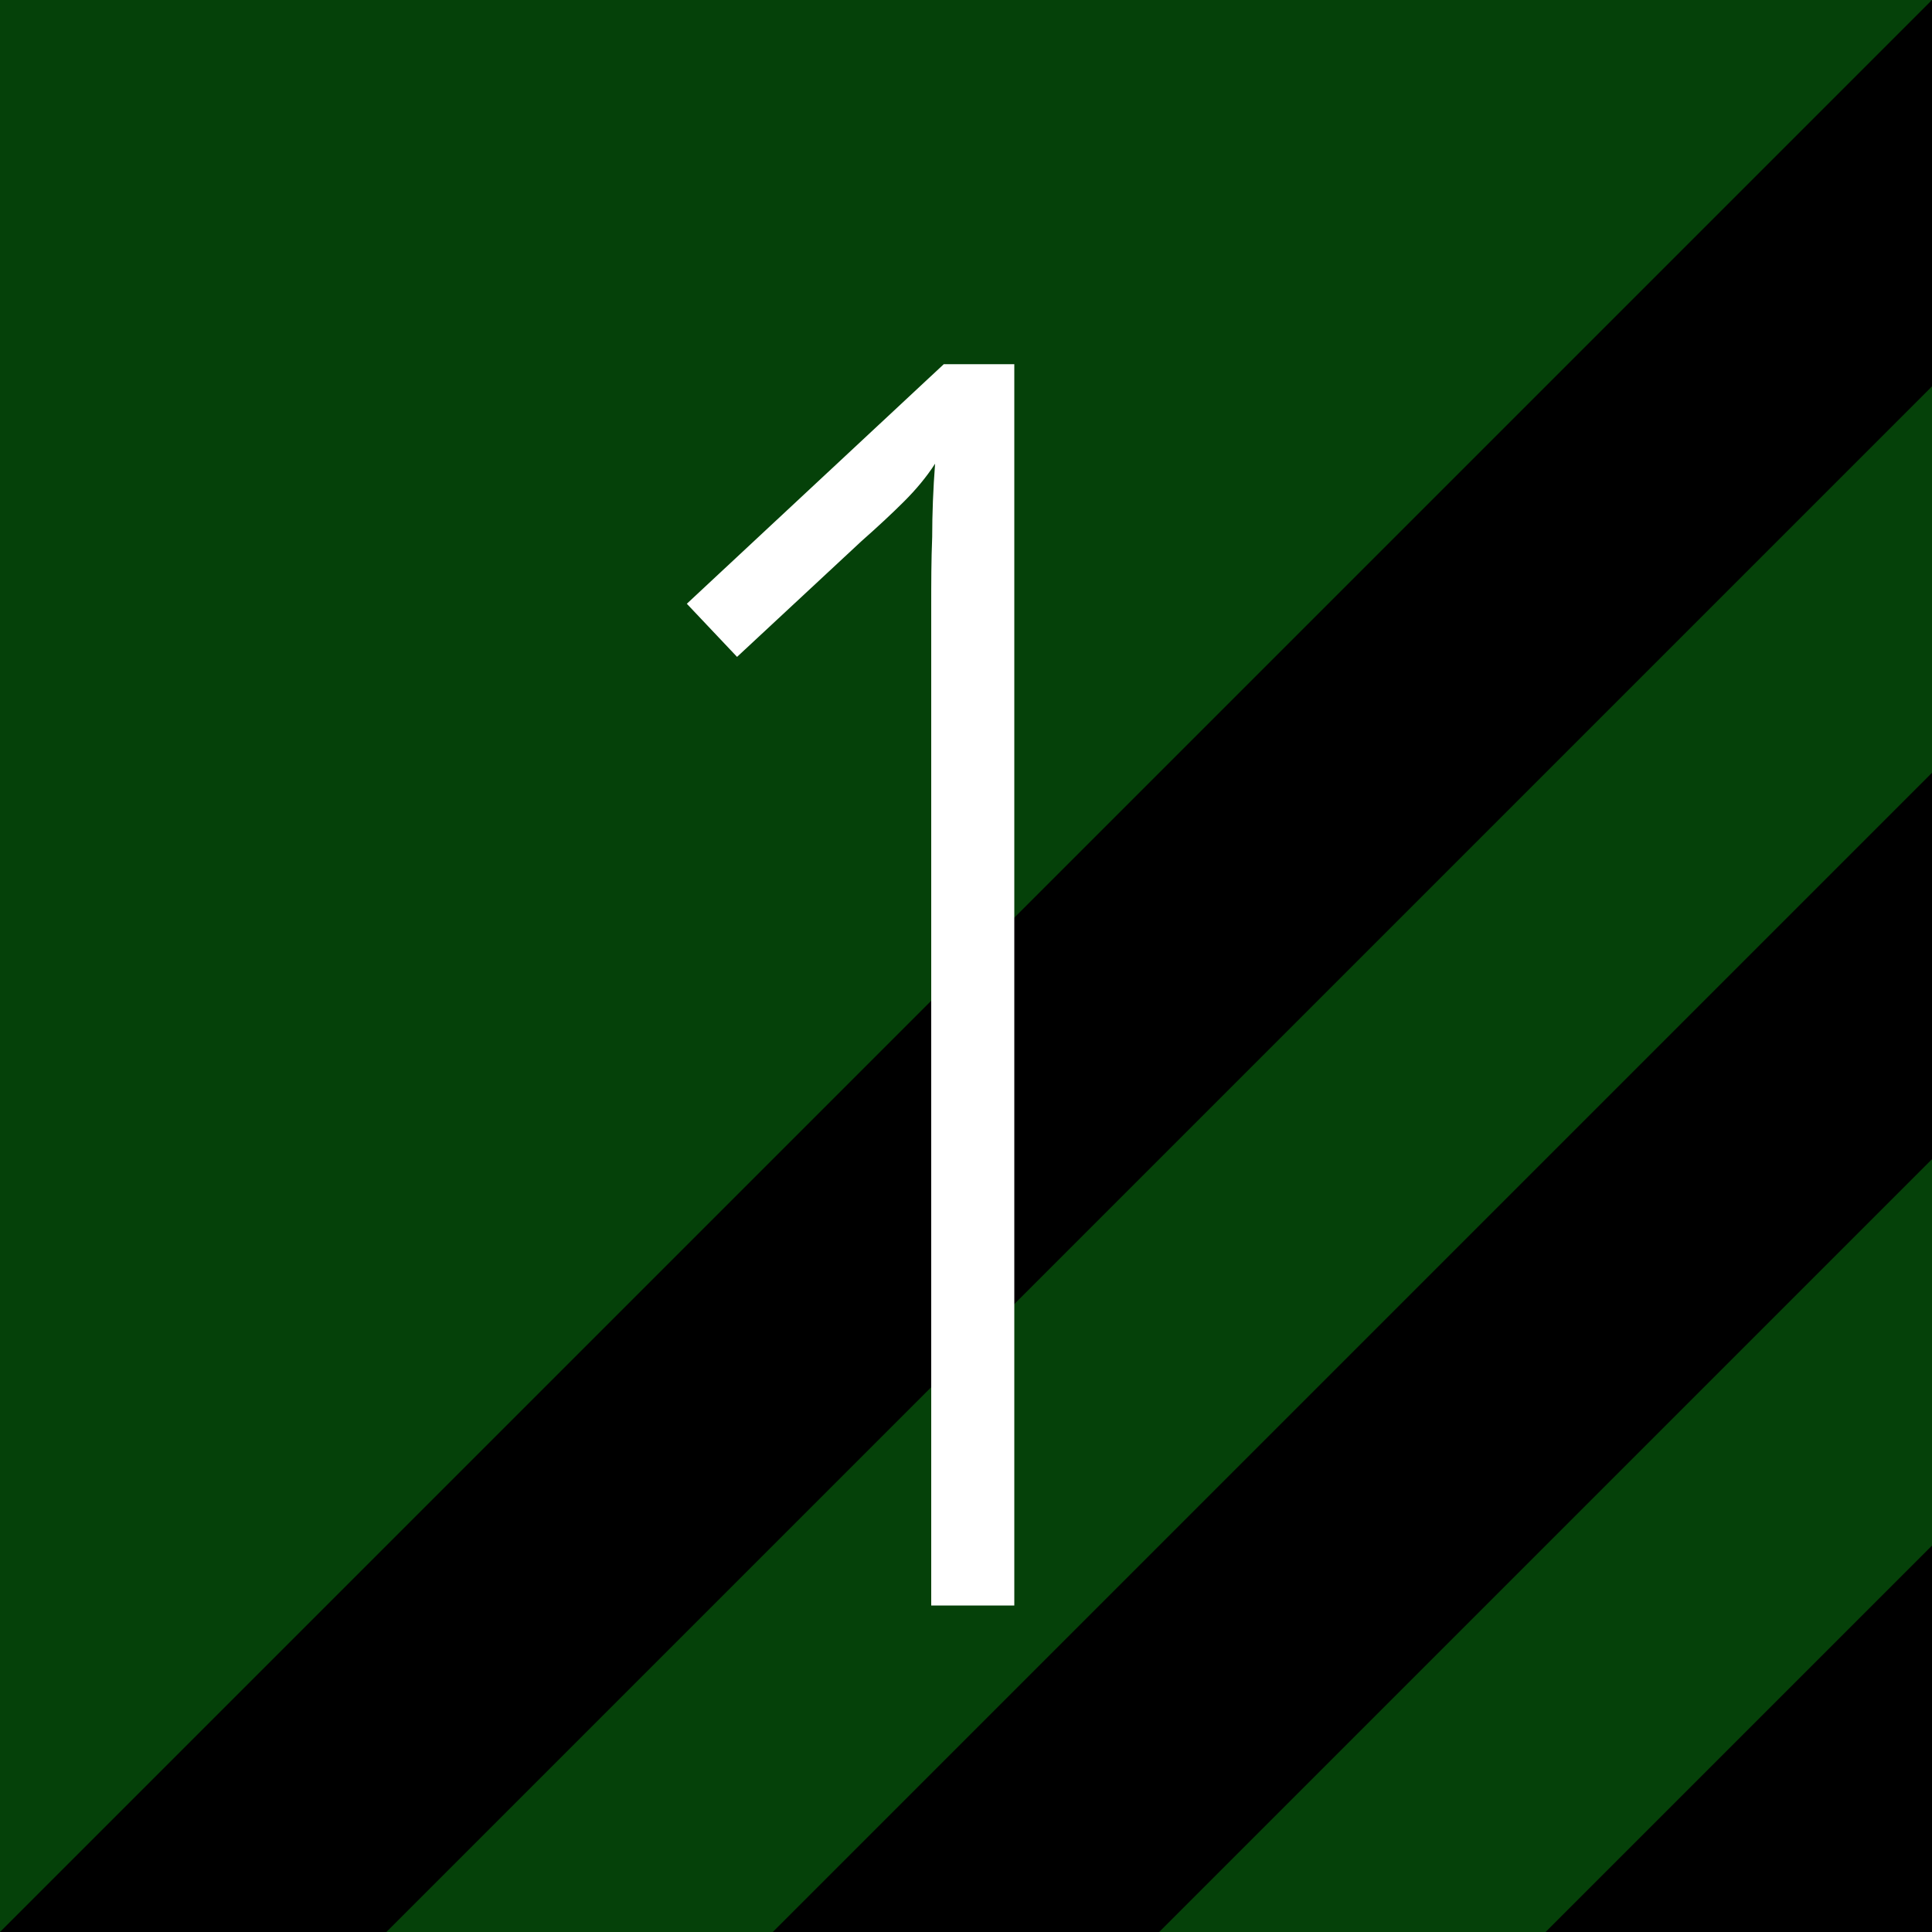
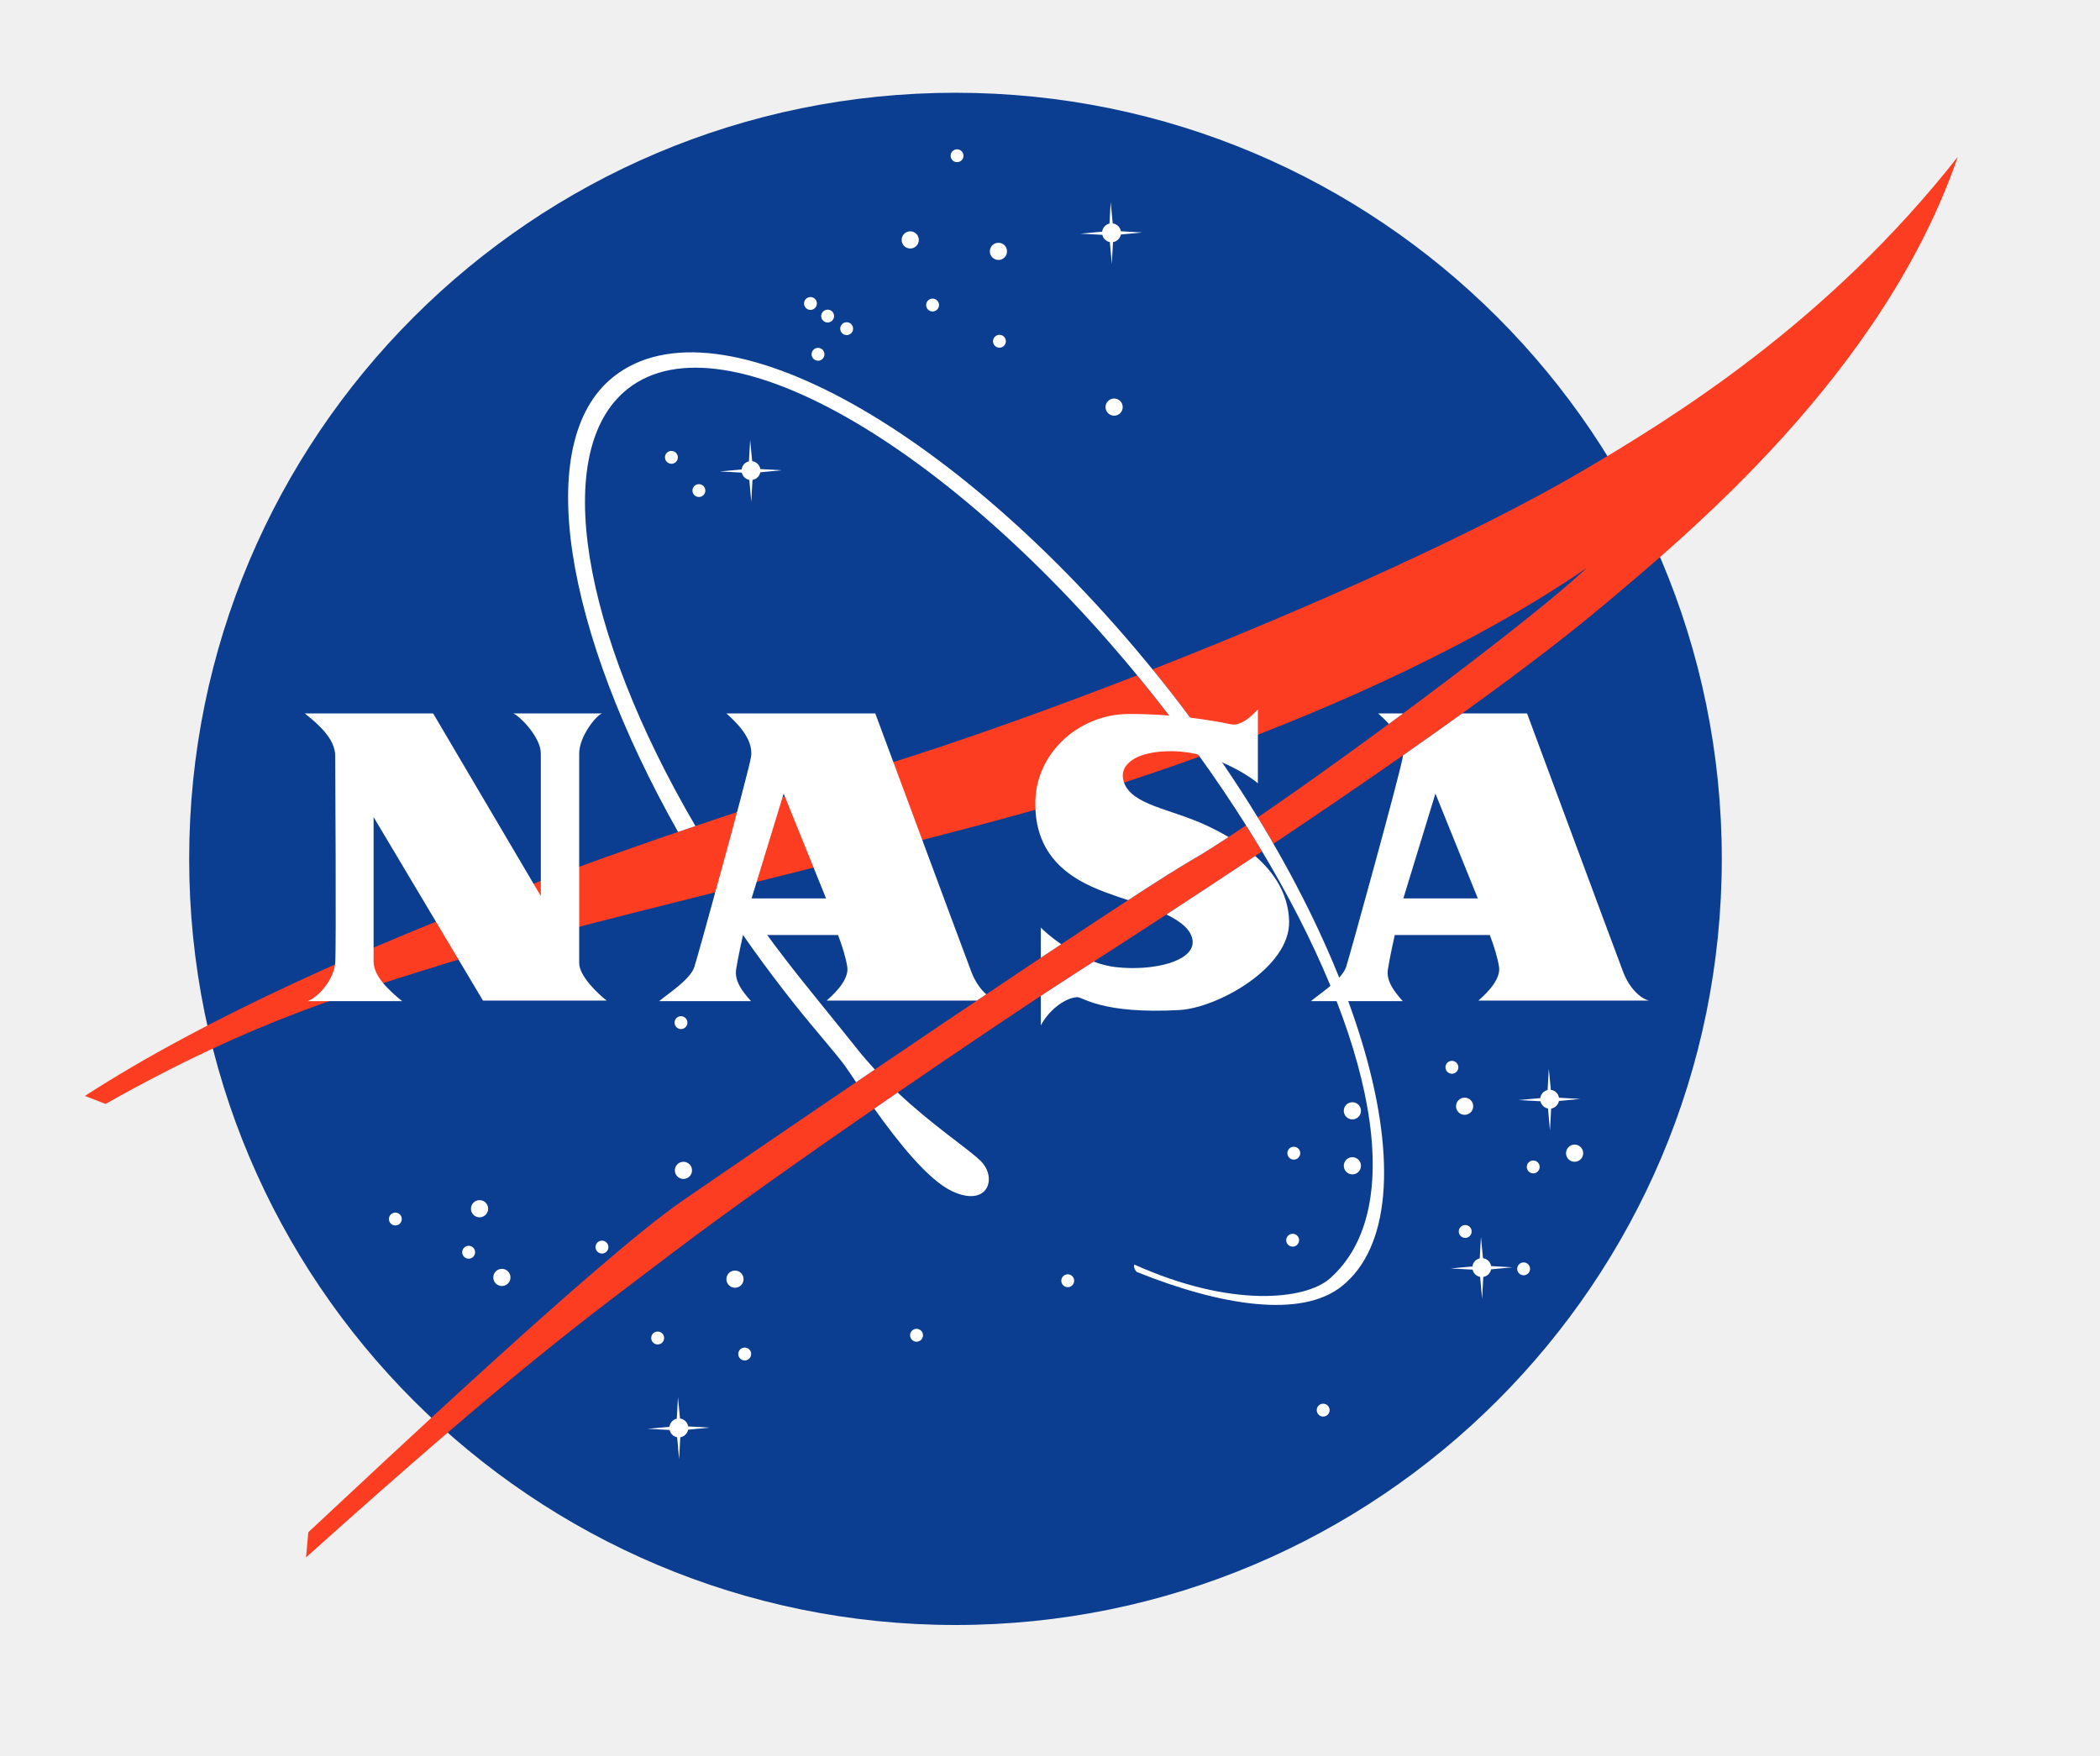
- <svg xmlns="http://www.w3.org/2000/svg" viewBox="0 0 200 200">
-   <defs>
-     <style>
-       .dark { fill: #054109; }
-       .text { fill: #fff; }
-       .cls-3 { fill: #0b5d18; }
-     </style>
-   </defs>
-   <rect class="dark" x="0" y="0" width="200" height="200" />
-   <polygon class="light" points="0 200 200 0 200 200 0 200" />
-   <polygon class="dark" points="40 200 200 40 200 200 40 200" />
-   <polygon class="light" points="80 200 200 80 200 200 80 200" />
-   <polygon class="dark" points="120 200 200 120 200 200 120 200" />
-   <polygon class="light" points="160 200 200 160 200 200 160 200" />
-   <path class="text" d="M105.1,166.2h-8.7v-96.2c0-2.5,0-5,0-7.3,0-2.3,0-4.7.1-7.1,0-2.4.1-5,.3-7.6-.9,1.4-2,2.7-3.2,3.9s-2.7,2.6-4.4,4.1l-12.9,12-5.2-5.5,26.6-24.8h7.3v128.5Z" />
+ <svg xmlns="http://www.w3.org/2000/svg" height="92" viewBox="0 0 110 92" width="110">
+   <circle cx="50.049" cy="45" fill="#0b3d91" r="40.14" />
+   <g fill="#fff">
+     <circle cx="47.679" cy="12.57" r=".45" />
+     <circle cx="52.299" cy="13.17" r=".45" />
+     <circle cx="58.359" cy="21.33" r=".45" />
+     <circle cx="25.119" cy="63.33" r=".45" />
+     <circle cx="26.289" cy="66.93" r=".45" />
+     <circle cx="20.709" cy="63.87" r=".337" />
+     <circle cx="39.009" cy="70.942" r=".338" />
+     <circle cx="67.711" cy="64.98" r=".337" />
+     <circle cx="76.052" cy="55.92" r=".338" />
+     <circle cx="35.169" cy="23.962" r=".337" />
+     <circle cx="44.349" cy="17.22" r=".337" />
+     <circle cx="43.352" cy="16.56" r=".337" />
+     <circle cx="42.452" cy="15.9" r=".337" />
+     <circle cx="36.609" cy="25.703" r=".337" />
+     <circle cx="50.131" cy="8.16" r=".337" />
+     <circle cx="52.352" cy="17.88" r=".337" />
+     <circle cx="48.849" cy="15.982" r=".337" />
+     <circle cx="42.849" cy="18.563" r=".337" />
+     <circle cx="69.309" cy="73.883" r=".337" />
+     <circle cx="24.549" cy="65.61" r=".338" />
+     <circle cx="48.009" cy="69.96" r=".338" />
+     <circle cx="31.531" cy="65.34" r=".338" />
+     <circle cx="34.449" cy="70.103" r=".338" />
+     <circle cx="55.929" cy="67.103" r=".337" />
+     <circle cx="67.771" cy="60.42" r=".337" />
+     <circle cx="76.749" cy="64.522" r=".337" />
+     <circle cx="79.809" cy="66.48" r=".337" />
+     <circle cx="80.312" cy="61.14" r=".337" />
+     <circle cx="35.671" cy="53.58" r=".337" />
+     <circle cx="35.799" cy="61.32" r=".45" />
+     <circle cx="38.499" cy="67.02" r=".45" />
+     <circle cx="70.839" cy="61.08" r=".45" />
+     <circle cx="82.479" cy="60.42" r=".45" />
+     <circle cx="76.719" cy="57.96" r=".45" />
+     <circle cx="70.839" cy="58.2" r=".45" />
+     <path d="M58.71 12.288l1.119-.107-1.117-.063c-.035-.216-.208-.385-.426-.413l-.107-1.114-.064 1.123c-.202.045-.357.214-.382.424l-1.144.104 1.152.062c.042.193.198.344.394.38l.104 1.148.061-1.146C58.507 12.651 58.671 12.492 58.71 12.288z" />
+     <path d="M39.824 24.746l1.119-.107-1.117-.063c-.034-.216-.208-.385-.426-.413l-.107-1.114-.063 1.123c-.203.045-.358.214-.383.424l-1.144.104 1.152.062c.042.193.198.344.394.38l.104 1.148.062-1.146C39.622 25.11 39.786 24.95 39.824 24.746z" />
+     <path d="M81.659 57.684l1.119-.107-1.117-.063c-.034-.216-.208-.385-.426-.413l-.107-1.114-.063 1.123c-.202.045-.357.214-.382.424l-1.144.104 1.152.062c.042.193.198.344.394.38l.104 1.148.062-1.146C81.456 58.048 81.62 57.889 81.659 57.684z" />
+     <path d="M36.044 74.906l1.119-.107-1.117-.063c-.035-.216-.208-.385-.426-.413l-.107-1.113-.063 1.122c-.203.045-.358.214-.383.424l-1.144.104 1.152.062c.042.193.198.345.394.38l.104 1.148.062-1.146C35.841 75.27 36.006 75.11 36.044 74.906z" />
+     <path d="M78.104 66.506l1.119-.107-1.117-.063c-.034-.216-.208-.385-.426-.413l-.107-1.114-.063 1.122c-.202.045-.357.214-.382.424l-1.144.104 1.152.062c.042.193.198.344.394.38l.104 1.148.062-1.146C77.901 66.87 78.066 66.71 78.104 66.506z" />
+     <path d="M59.568 35.385c-4.667 1.814-9.219 3.433-13.06 4.635-7.805 2.444-29.16 9.06-42.06 17.4l1.08.42c7.86-4.44 12.969-5.835 17.88-7.38 5.34-1.68 22.603-5.72 30.42-7.92 2.641-.743 5.734-1.716 9.01-2.9-.762-1.063-1.566-2.129-2.412-3.193C60.143 36.088 59.856 35.734 59.568 35.385zM65.27 43.244c-1.13.763-2.077 1.372-2.74 1.756-3.84 2.22-22.561 15-26.82 17.94s-16.08 14.1-19.56 17.34l-.12 1.319c11.22-10.08 14.74-12.566 19.2-15.959 5.52-4.2 16.939-11.97 20.82-14.46 3.71-2.38 7.056-4.569 10.059-6.572-.049-.082-.098-.164-.147-.247C65.736 43.99 65.505 43.618 65.27 43.244zM82.809 24.72c-5.466 3.204-14.081 7.071-22.439 10.352.2.245.399.492.597.741.934 1.176 1.815 2.36 2.644 3.545 6.57-2.42 13.779-5.668 19.499-9.599-2.725 2.582-11.734 9.315-17.227 13.068.283.461.557.922.822 1.381 8.322-5.569 13.922-9.668 17.185-12.409 4.5-3.78 14.76-12.24 18.66-23.58C95.709 16.92 87.621 21.899 82.809 24.72z" fill="#fc3d21" />
+     <path d="M44.884 54.939c-.885-1.114-2.109-2.606-3.028-3.763-1.229-1.547-2.366-3.11-3.408-4.671-.34.085-.679.17-1.018.255 1.258 1.963 2.655 3.923 4.177 5.839 1.112 1.4 2.123 2.527 2.641 3.228.105.142.313.456.594.874.324-.22.651-.442.981-.666C45.504 55.688 45.189 55.323 44.884 54.939zM51.344 60.803c-.727-.688-2.49-1.837-4.325-3.561-.405.278-.814.56-1.224.844 1.185 1.67 2.799 3.721 4.063 4.319C51.762 63.307 52.275 61.685 51.344 60.803zM60.967 35.813c-10.492-13.206-23.309-20.461-28.835-16.07-4.292 3.41-2.53 13.376 3.386 23.845.306-.105.609-.208.909-.31-5.971-10.2-7.605-19.679-3.557-22.896 5.087-4.042 17.37 3.241 27.558 16.064 2.109 2.654 3.963 5.318 5.533 7.915 6.012 9.95 7.857 18.948 3.703 22.621-1.271 1.124-5.155 1.565-10.243-.725-.071.089.043.33.132.389 4.392 1.766 8.599 2.439 10.723.752C75.38 63.342 71.459 49.019 60.967 35.813z" />
+     <path d="M15.969 37.38h6.72l5.64 9.57c0 0 0-6.93 0-7.47 0-.84-1.065-1.935-1.44-2.1.45 0 4.38 0 4.65 0-.285.075-1.2 1.185-1.2 2.1 0 .45 0 10.5 0 10.98 0 .675.975 1.605 1.44 1.965h-6.48l-5.73-9.615c0 0 0 7.17 0 7.56 0 .75.735 1.47 1.5 2.085h-4.95c.705-.3 1.38-1.245 1.44-1.995s0-10.425 0-10.845C17.559 38.7 16.674 37.95 15.969 37.38z" />
+     <path d="M77.439 52.425h8.94c-.495-.12-1.05-.705-1.35-1.485-.3-.78-5.04-13.56-5.04-13.56H76.59c-.964.694-1.997 1.426-3.1 2.197-.003.028-.006.056-.011.083-.148.9-2.808 10.534-2.97 11.01-.225.66-1.38 1.395-1.845 1.785h4.815c-.48-.54-.87-1.065-.78-1.665.09-.6.36-1.8.36-1.8h4.98c.225.6.393 1.139.48 1.65C78.624 51.255 77.994 51.945 77.439 52.425zM73.509 47.07l1.68-5.49 2.22 5.49H73.509zM72.752 37.928c.247-.182.495-.365.742-.548h-1.305C72.319 37.5 72.534 37.689 72.752 37.928z" />
+     <path d="M38.559 50.79c.09-.6.36-1.8.36-1.8h4.98c.225.6.393 1.139.48 1.65.105.615-.525 1.305-1.08 1.785h7.871c.164-.11.327-.22.49-.329-.305-.27-.586-.675-.771-1.156-.3-.78-5.04-13.56-5.04-13.56h-7.8c.375.345 1.455 1.275 1.29 2.28-.147.9-2.808 10.534-2.97 11.01-.225.66-1.38 1.395-1.845 1.785h4.815C38.859 51.915 38.469 51.39 38.559 50.79zM41.049 41.58l2.22 5.49h-3.9L41.049 41.58z" />
+     <path d="M65.748 44.848c-1.468.978-3.017 1.999-4.649 3.065.732.355 1.315.801 1.371 1.377.104 1.082-2.07 1.605-4.035 1.38-.393-.045-.779-.148-1.147-.286-.408.263-.82.528-1.238.796-.425.273-.941.609-1.53.997v1.553c.39-.765 1.243-1.45 1.905-1.485.285-.015 1.275.9 5.355.675 1.98-.109 5.805-2.22 5.745-4.65C67.489 46.834 66.739 45.714 65.748 44.848zM54.519 48.6v1.582c.361-.241.717-.478 1.066-.709C55.036 49.091 54.647 48.734 54.519 48.6zM64.353 43.855c-.38-.225-.765-.422-1.134-.596-1.92-.9-3.93-1.065-4.35-2.28-.296-.857.54-1.65 2.58-1.62 2.04.03 3.93 1.245 4.44 1.68v-3.87c-.15.15-.808.905-1.41.78-1.155-.24-3.12-.553-5.37-.54-2.58.015-4.8 2.009-4.875 4.53-.105 3.525 2.715 4.485 4.305 5.04.164.057.351.118.554.183 1.525-.992 2.731-1.756 3.437-2.163C63.004 44.726 63.625 44.334 64.353 43.855z" />
+   </g>
</svg>
